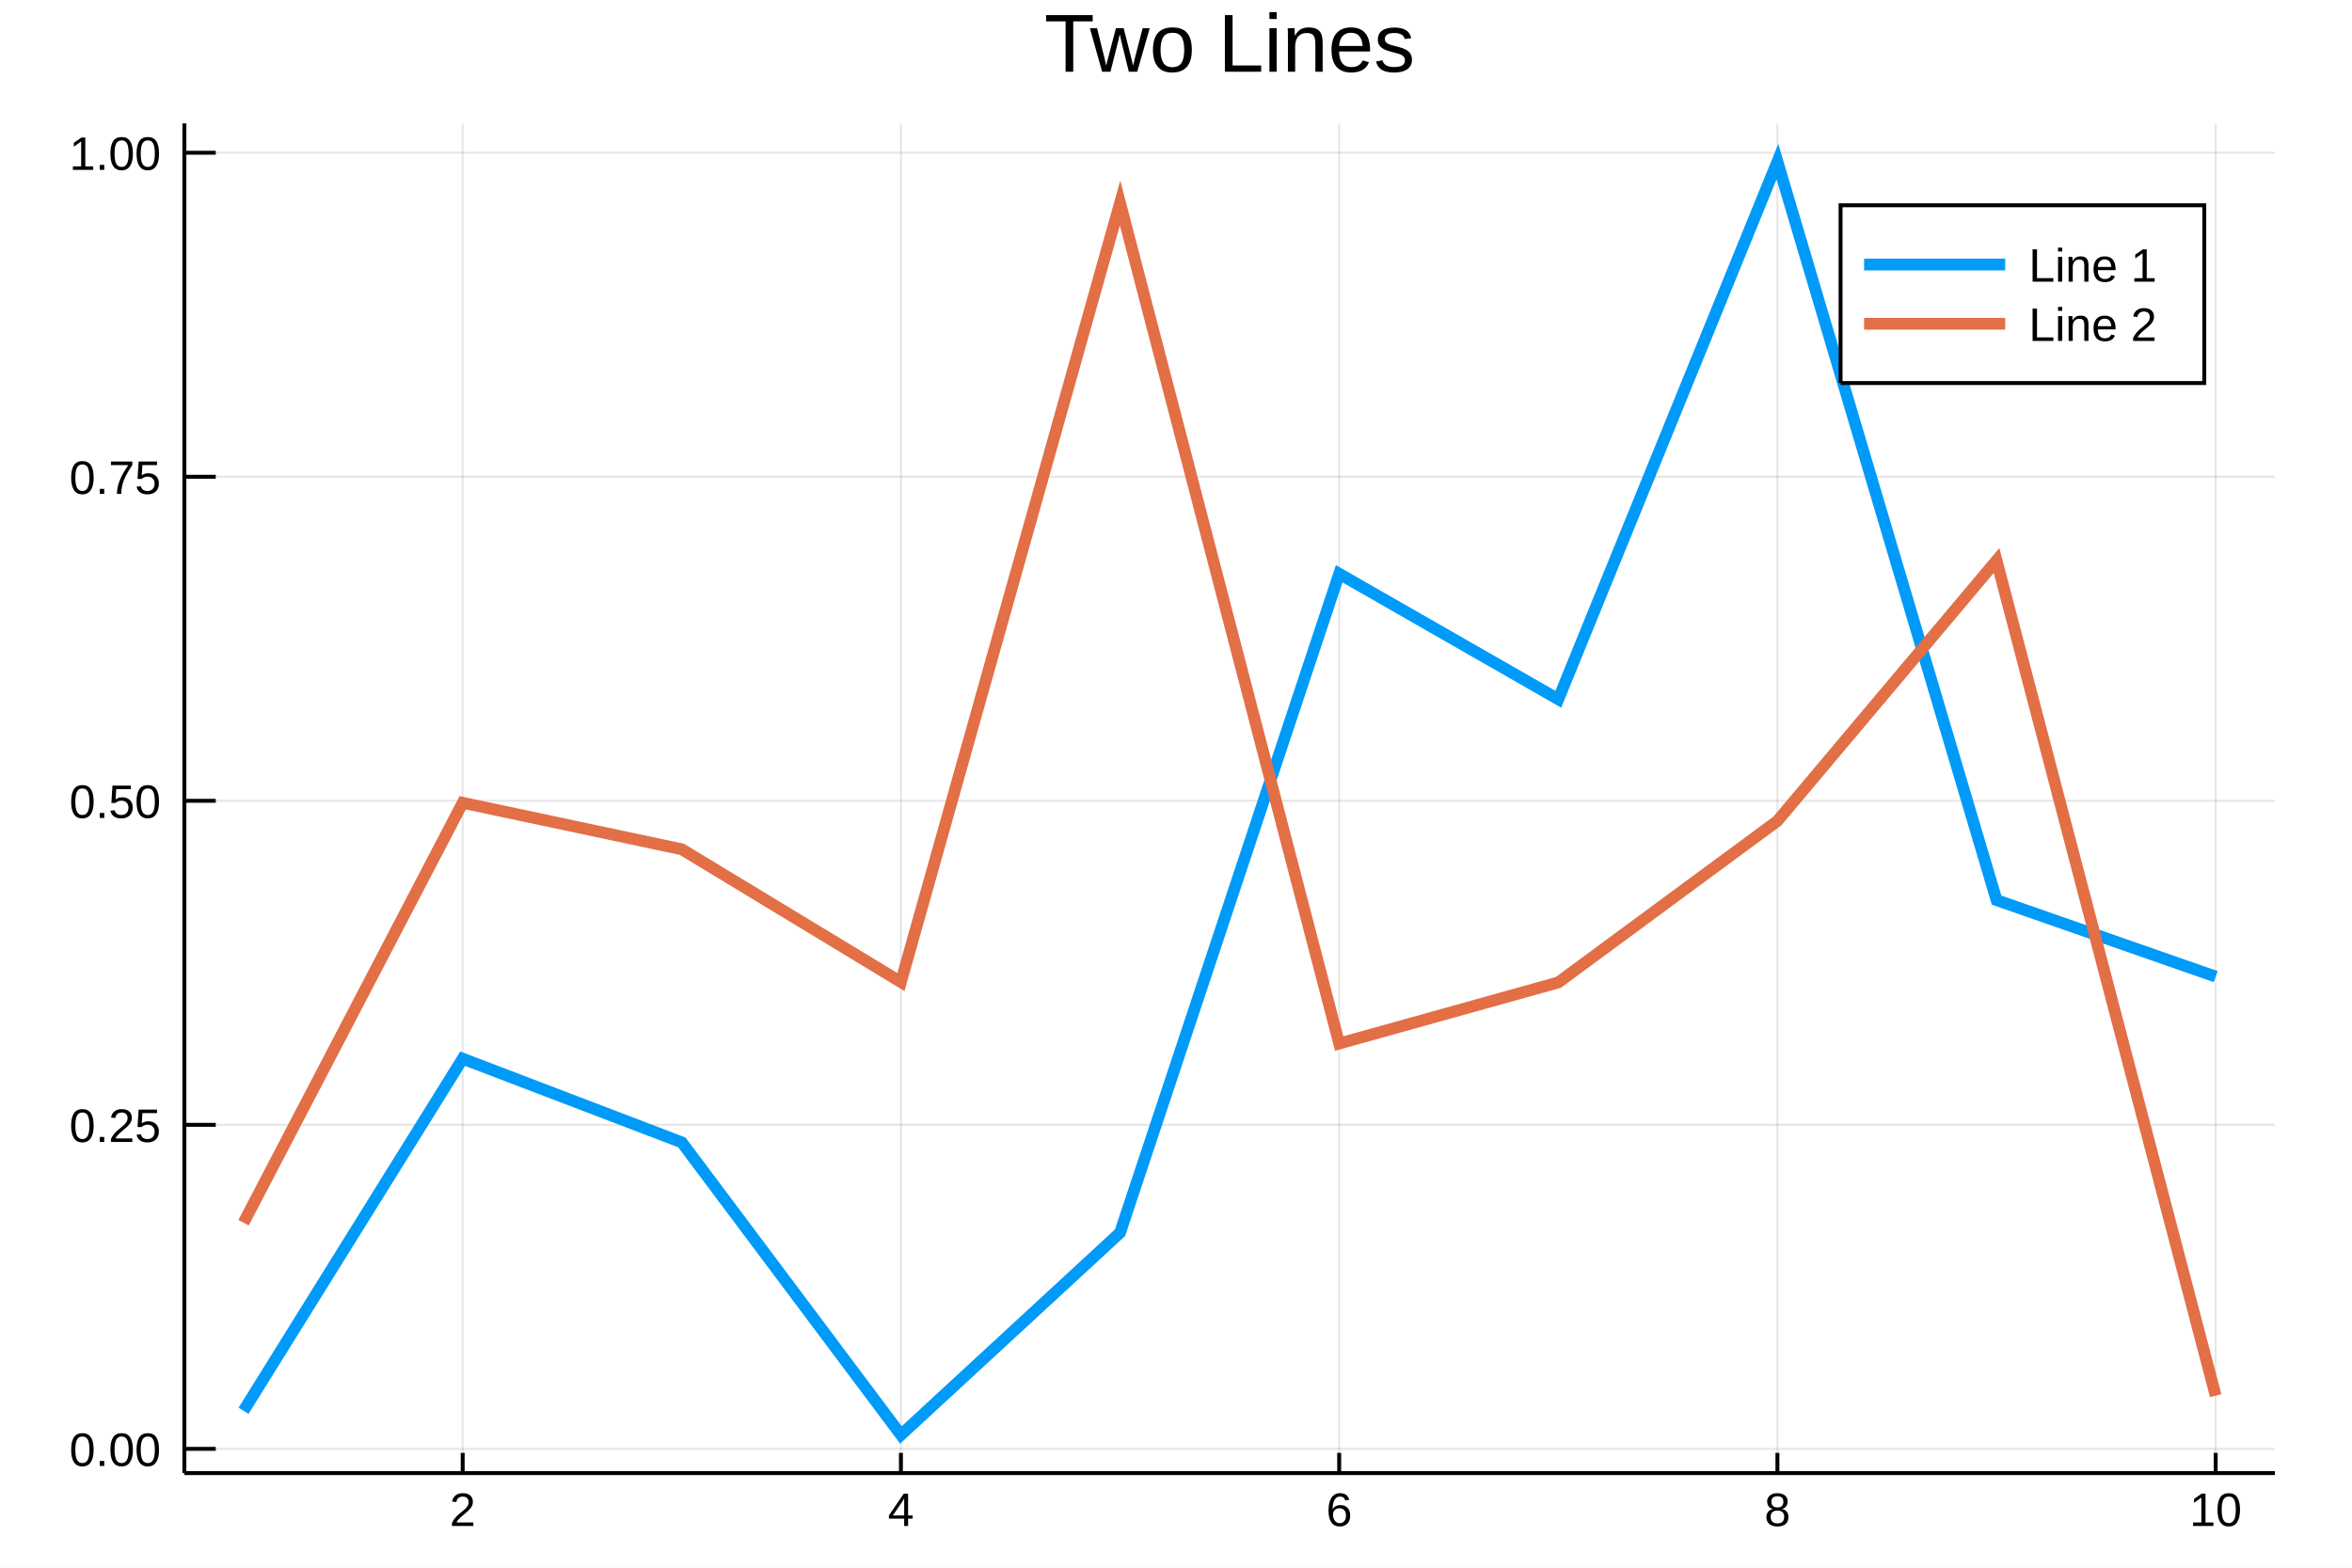
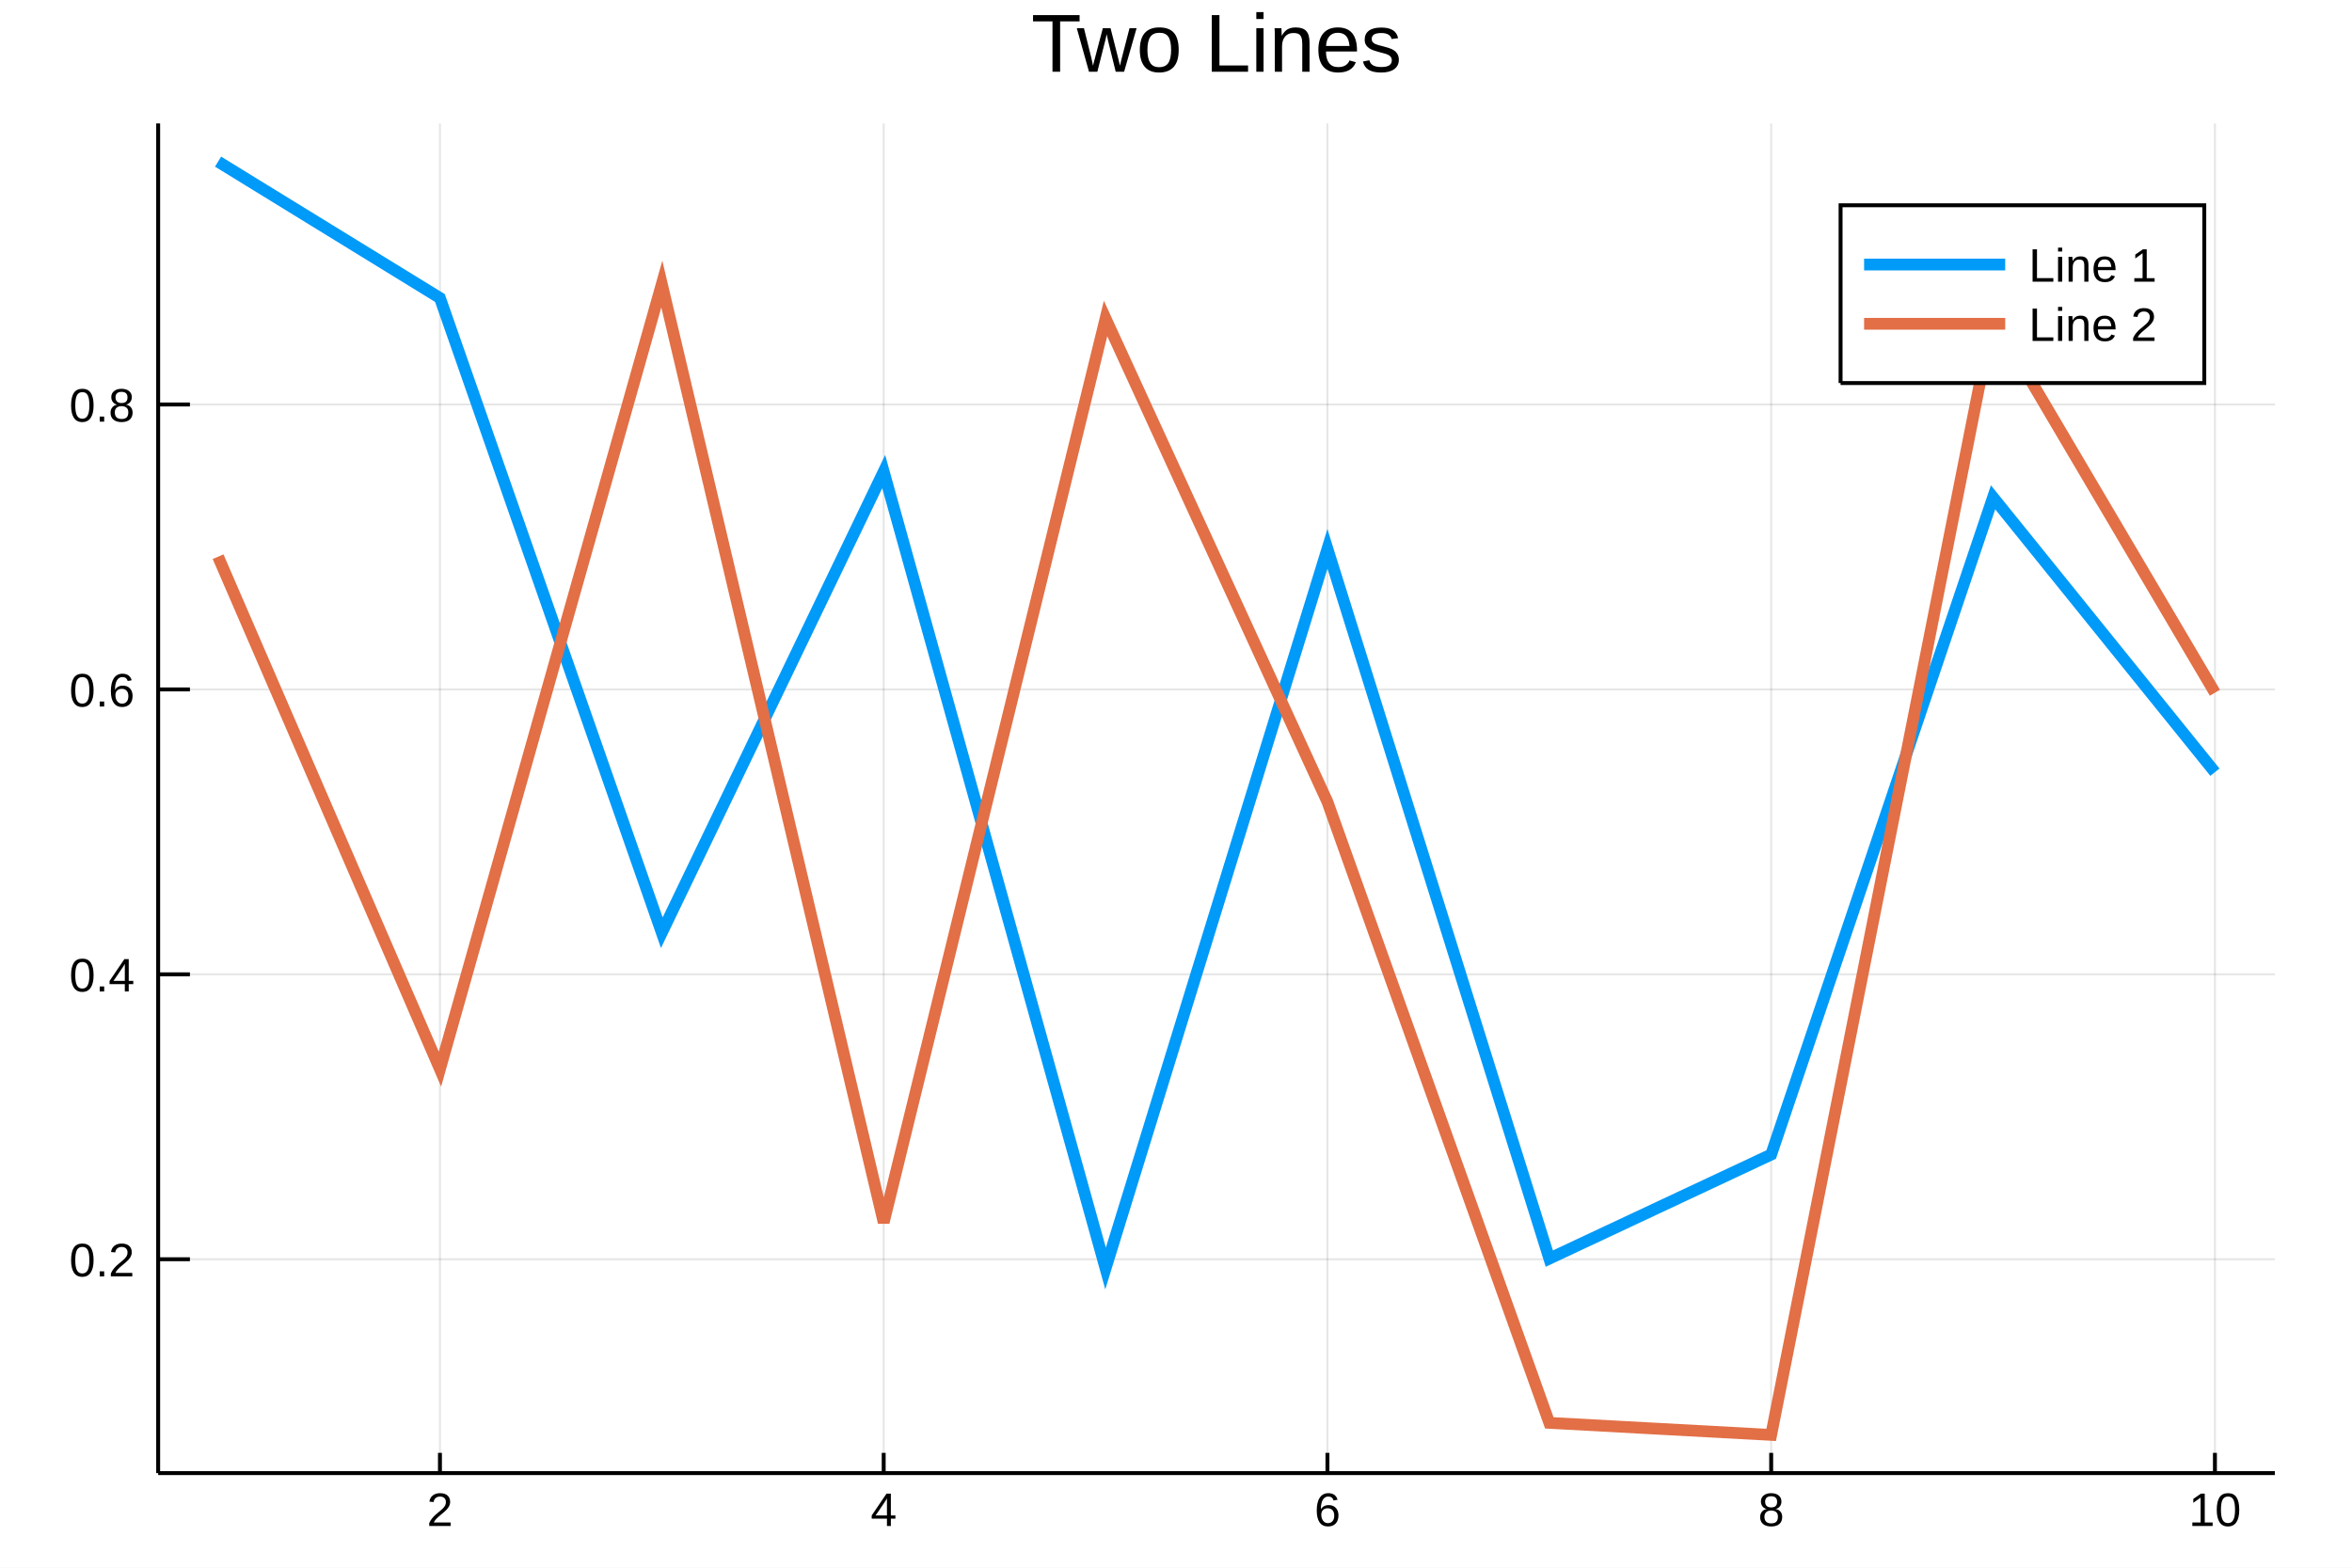
<svg xmlns="http://www.w3.org/2000/svg" width="600" height="400" viewBox="0 0 2400 1600">
  <defs>
-     <clipPath id="clip3600">
+     <clipPath id="clip7500">
      <rect x="0" y="0" width="2000" height="2000" />
    </clipPath>
  </defs>
  <defs>
-     <clipPath id="clip3601">
+     <clipPath id="clip7501">
      <rect x="0" y="0" width="2400" height="1600" />
    </clipPath>
  </defs>
-   <polygon clip-path="url(#clip3601)" points=" 0,1600 2400,1600 2400,0 0,0    " fill="#ffffff" fill-rule="evenodd" fill-opacity="1" />
+   <polygon clip-path="url(#clip7501)" points=" 0,1600 2400,1600 2400,0 0,0    " fill="#ffffff" fill-rule="evenodd" fill-opacity="1" />
  <defs>
-     <clipPath id="clip3602">
+     <clipPath id="clip7502">
      <rect x="480" y="0" width="1681" height="1600" />
    </clipPath>
  </defs>
-   <polygon clip-path="url(#clip3601)" points=" 188.156,1503.47 2321.26,1503.47 2321.26,125.984 188.156,125.984    " fill="#ffffff" fill-rule="evenodd" fill-opacity="1" />
+   <polygon clip-path="url(#clip7501)" points=" 161.394,1503.47 2321.26,1503.47 2321.26,125.984 161.394,125.984    " fill="#ffffff" fill-rule="evenodd" fill-opacity="1" />
  <defs>
-     <clipPath id="clip3603">
-       <rect x="188" y="125" width="2134" height="1378" />
+     <clipPath id="clip7503">
+       <rect x="161" y="125" width="2161" height="1378" />
    </clipPath>
  </defs>
-   <polyline clip-path="url(#clip3603)" style="stroke:#000000; stroke-width:2; stroke-opacity:0.1; fill:none" points="   472.123,1503.47 472.123,125.984    " />
-   <polyline clip-path="url(#clip3603)" style="stroke:#000000; stroke-width:2; stroke-opacity:0.1; fill:none" points="   919.314,1503.47 919.314,125.984    " />
-   <polyline clip-path="url(#clip3603)" style="stroke:#000000; stroke-width:2; stroke-opacity:0.1; fill:none" points="   1366.51,1503.47 1366.51,125.984    " />
-   <polyline clip-path="url(#clip3603)" style="stroke:#000000; stroke-width:2; stroke-opacity:0.1; fill:none" points="   1813.7,1503.47 1813.7,125.984    " />
-   <polyline clip-path="url(#clip3603)" style="stroke:#000000; stroke-width:2; stroke-opacity:0.1; fill:none" points="   2260.89,1503.47 2260.89,125.984    " />
-   <polyline clip-path="url(#clip3603)" style="stroke:#000000; stroke-width:2; stroke-opacity:0.1; fill:none" points="   188.156,1478.72 2321.26,1478.72    " />
-   <polyline clip-path="url(#clip3603)" style="stroke:#000000; stroke-width:2; stroke-opacity:0.1; fill:none" points="   188.156,1148.01 2321.26,1148.01    " />
-   <polyline clip-path="url(#clip3603)" style="stroke:#000000; stroke-width:2; stroke-opacity:0.1; fill:none" points="   188.156,817.303 2321.26,817.303    " />
-   <polyline clip-path="url(#clip3603)" style="stroke:#000000; stroke-width:2; stroke-opacity:0.1; fill:none" points="   188.156,486.592 2321.26,486.592    " />
-   <polyline clip-path="url(#clip3603)" style="stroke:#000000; stroke-width:2; stroke-opacity:0.1; fill:none" points="   188.156,155.882 2321.26,155.882    " />
-   <polyline clip-path="url(#clip3601)" style="stroke:#000000; stroke-width:4; stroke-opacity:1; fill:none" points="   188.156,1503.47 2321.26,1503.47    " />
-   <polyline clip-path="url(#clip3601)" style="stroke:#000000; stroke-width:4; stroke-opacity:1; fill:none" points="   188.156,1503.47 188.156,125.984    " />
-   <polyline clip-path="url(#clip3601)" style="stroke:#000000; stroke-width:4; stroke-opacity:1; fill:none" points="   472.123,1503.47 472.123,1482.81    " />
-   <polyline clip-path="url(#clip3601)" style="stroke:#000000; stroke-width:4; stroke-opacity:1; fill:none" points="   919.314,1503.47 919.314,1482.81    " />
-   <polyline clip-path="url(#clip3601)" style="stroke:#000000; stroke-width:4; stroke-opacity:1; fill:none" points="   1366.51,1503.47 1366.51,1482.81    " />
-   <polyline clip-path="url(#clip3601)" style="stroke:#000000; stroke-width:4; stroke-opacity:1; fill:none" points="   1813.7,1503.47 1813.7,1482.81    " />
-   <polyline clip-path="url(#clip3601)" style="stroke:#000000; stroke-width:4; stroke-opacity:1; fill:none" points="   2260.89,1503.47 2260.89,1482.81    " />
-   <polyline clip-path="url(#clip3601)" style="stroke:#000000; stroke-width:4; stroke-opacity:1; fill:none" points="   188.156,1478.72 220.153,1478.72    " />
-   <polyline clip-path="url(#clip3601)" style="stroke:#000000; stroke-width:4; stroke-opacity:1; fill:none" points="   188.156,1148.01 220.153,1148.01    " />
-   <polyline clip-path="url(#clip3601)" style="stroke:#000000; stroke-width:4; stroke-opacity:1; fill:none" points="   188.156,817.303 220.153,817.303    " />
-   <polyline clip-path="url(#clip3601)" style="stroke:#000000; stroke-width:4; stroke-opacity:1; fill:none" points="   188.156,486.592 220.153,486.592    " />
-   <polyline clip-path="url(#clip3601)" style="stroke:#000000; stroke-width:4; stroke-opacity:1; fill:none" points="   188.156,155.882 220.153,155.882    " />
-   <g clip-path="url(#clip3601)">
-     <text style="fill:#000000; fill-opacity:1; font-family:Arial,Helvetica Neue,Helvetica,sans-serif; font-size:48px; text-anchor:middle;" transform="rotate(0, 472.123, 1557.47)" x="472.123" y="1557.47">2</text>
+   <polyline clip-path="url(#clip7503)" style="stroke:#000000; stroke-width:2; stroke-opacity:0.1; fill:none" points="   448.923,1503.47 448.923,125.984    " />
+   <polyline clip-path="url(#clip7503)" style="stroke:#000000; stroke-width:2; stroke-opacity:0.1; fill:none" points="   901.725,1503.47 901.725,125.984    " />
+   <polyline clip-path="url(#clip7503)" style="stroke:#000000; stroke-width:2; stroke-opacity:0.1; fill:none" points="   1354.53,1503.47 1354.53,125.984    " />
+   <polyline clip-path="url(#clip7503)" style="stroke:#000000; stroke-width:2; stroke-opacity:0.1; fill:none" points="   1807.33,1503.47 1807.33,125.984    " />
+   <polyline clip-path="url(#clip7503)" style="stroke:#000000; stroke-width:2; stroke-opacity:0.1; fill:none" points="   2260.13,1503.47 2260.13,125.984    " />
+   <polyline clip-path="url(#clip7503)" style="stroke:#000000; stroke-width:2; stroke-opacity:0.1; fill:none" points="   161.394,1285.2 2321.26,1285.2    " />
+   <polyline clip-path="url(#clip7503)" style="stroke:#000000; stroke-width:2; stroke-opacity:0.1; fill:none" points="   161.394,994.408 2321.26,994.408    " />
+   <polyline clip-path="url(#clip7503)" style="stroke:#000000; stroke-width:2; stroke-opacity:0.1; fill:none" points="   161.394,703.617 2321.26,703.617    " />
+   <polyline clip-path="url(#clip7503)" style="stroke:#000000; stroke-width:2; stroke-opacity:0.1; fill:none" points="   161.394,412.826 2321.26,412.826    " />
+   <polyline clip-path="url(#clip7501)" style="stroke:#000000; stroke-width:4; stroke-opacity:1; fill:none" points="   161.394,1503.47 2321.26,1503.47    " />
+   <polyline clip-path="url(#clip7501)" style="stroke:#000000; stroke-width:4; stroke-opacity:1; fill:none" points="   161.394,1503.47 161.394,125.984    " />
+   <polyline clip-path="url(#clip7501)" style="stroke:#000000; stroke-width:4; stroke-opacity:1; fill:none" points="   448.923,1503.47 448.923,1482.81    " />
+   <polyline clip-path="url(#clip7501)" style="stroke:#000000; stroke-width:4; stroke-opacity:1; fill:none" points="   901.725,1503.47 901.725,1482.81    " />
+   <polyline clip-path="url(#clip7501)" style="stroke:#000000; stroke-width:4; stroke-opacity:1; fill:none" points="   1354.53,1503.47 1354.53,1482.81    " />
+   <polyline clip-path="url(#clip7501)" style="stroke:#000000; stroke-width:4; stroke-opacity:1; fill:none" points="   1807.33,1503.47 1807.33,1482.81    " />
+   <polyline clip-path="url(#clip7501)" style="stroke:#000000; stroke-width:4; stroke-opacity:1; fill:none" points="   2260.13,1503.47 2260.13,1482.81    " />
+   <polyline clip-path="url(#clip7501)" style="stroke:#000000; stroke-width:4; stroke-opacity:1; fill:none" points="   161.394,1285.2 193.792,1285.2    " />
+   <polyline clip-path="url(#clip7501)" style="stroke:#000000; stroke-width:4; stroke-opacity:1; fill:none" points="   161.394,994.408 193.792,994.408    " />
+   <polyline clip-path="url(#clip7501)" style="stroke:#000000; stroke-width:4; stroke-opacity:1; fill:none" points="   161.394,703.617 193.792,703.617    " />
+   <polyline clip-path="url(#clip7501)" style="stroke:#000000; stroke-width:4; stroke-opacity:1; fill:none" points="   161.394,412.826 193.792,412.826    " />
+   <g clip-path="url(#clip7501)">
+     <text style="fill:#000000; fill-opacity:1; font-family:Arial,Helvetica Neue,Helvetica,sans-serif; font-size:48px; text-anchor:middle;" transform="rotate(0, 448.923, 1557.47)" x="448.923" y="1557.47">2</text>
  </g>
-   <g clip-path="url(#clip3601)">
-     <text style="fill:#000000; fill-opacity:1; font-family:Arial,Helvetica Neue,Helvetica,sans-serif; font-size:48px; text-anchor:middle;" transform="rotate(0, 919.314, 1557.47)" x="919.314" y="1557.47">4</text>
+   <g clip-path="url(#clip7501)">
+     <text style="fill:#000000; fill-opacity:1; font-family:Arial,Helvetica Neue,Helvetica,sans-serif; font-size:48px; text-anchor:middle;" transform="rotate(0, 901.725, 1557.47)" x="901.725" y="1557.47">4</text>
  </g>
-   <g clip-path="url(#clip3601)">
-     <text style="fill:#000000; fill-opacity:1; font-family:Arial,Helvetica Neue,Helvetica,sans-serif; font-size:48px; text-anchor:middle;" transform="rotate(0, 1366.51, 1557.47)" x="1366.51" y="1557.47">6</text>
+   <g clip-path="url(#clip7501)">
+     <text style="fill:#000000; fill-opacity:1; font-family:Arial,Helvetica Neue,Helvetica,sans-serif; font-size:48px; text-anchor:middle;" transform="rotate(0, 1354.53, 1557.47)" x="1354.53" y="1557.47">6</text>
  </g>
-   <g clip-path="url(#clip3601)">
-     <text style="fill:#000000; fill-opacity:1; font-family:Arial,Helvetica Neue,Helvetica,sans-serif; font-size:48px; text-anchor:middle;" transform="rotate(0, 1813.7, 1557.47)" x="1813.7" y="1557.47">8</text>
+   <g clip-path="url(#clip7501)">
+     <text style="fill:#000000; fill-opacity:1; font-family:Arial,Helvetica Neue,Helvetica,sans-serif; font-size:48px; text-anchor:middle;" transform="rotate(0, 1807.33, 1557.47)" x="1807.33" y="1557.47">8</text>
  </g>
-   <g clip-path="url(#clip3601)">
-     <text style="fill:#000000; fill-opacity:1; font-family:Arial,Helvetica Neue,Helvetica,sans-serif; font-size:48px; text-anchor:middle;" transform="rotate(0, 2260.89, 1557.47)" x="2260.89" y="1557.47">10</text>
+   <g clip-path="url(#clip7501)">
+     <text style="fill:#000000; fill-opacity:1; font-family:Arial,Helvetica Neue,Helvetica,sans-serif; font-size:48px; text-anchor:middle;" transform="rotate(0, 2260.13, 1557.47)" x="2260.13" y="1557.47">10</text>
  </g>
-   <g clip-path="url(#clip3601)">
-     <text style="fill:#000000; fill-opacity:1; font-family:Arial,Helvetica Neue,Helvetica,sans-serif; font-size:48px; text-anchor:end;" transform="rotate(0, 164.156, 1496.22)" x="164.156" y="1496.22">0.00</text>
+   <g clip-path="url(#clip7501)">
+     <text style="fill:#000000; fill-opacity:1; font-family:Arial,Helvetica Neue,Helvetica,sans-serif; font-size:48px; text-anchor:end;" transform="rotate(0, 137.394, 1302.7)" x="137.394" y="1302.7">0.2</text>
  </g>
-   <g clip-path="url(#clip3601)">
-     <text style="fill:#000000; fill-opacity:1; font-family:Arial,Helvetica Neue,Helvetica,sans-serif; font-size:48px; text-anchor:end;" transform="rotate(0, 164.156, 1165.51)" x="164.156" y="1165.51">0.25</text>
+   <g clip-path="url(#clip7501)">
+     <text style="fill:#000000; fill-opacity:1; font-family:Arial,Helvetica Neue,Helvetica,sans-serif; font-size:48px; text-anchor:end;" transform="rotate(0, 137.394, 1011.91)" x="137.394" y="1011.91">0.4</text>
  </g>
-   <g clip-path="url(#clip3601)">
-     <text style="fill:#000000; fill-opacity:1; font-family:Arial,Helvetica Neue,Helvetica,sans-serif; font-size:48px; text-anchor:end;" transform="rotate(0, 164.156, 834.803)" x="164.156" y="834.803">0.50</text>
+   <g clip-path="url(#clip7501)">
+     <text style="fill:#000000; fill-opacity:1; font-family:Arial,Helvetica Neue,Helvetica,sans-serif; font-size:48px; text-anchor:end;" transform="rotate(0, 137.394, 721.117)" x="137.394" y="721.117">0.6</text>
  </g>
-   <g clip-path="url(#clip3601)">
-     <text style="fill:#000000; fill-opacity:1; font-family:Arial,Helvetica Neue,Helvetica,sans-serif; font-size:48px; text-anchor:end;" transform="rotate(0, 164.156, 504.092)" x="164.156" y="504.092">0.75</text>
+   <g clip-path="url(#clip7501)">
+     <text style="fill:#000000; fill-opacity:1; font-family:Arial,Helvetica Neue,Helvetica,sans-serif; font-size:48px; text-anchor:end;" transform="rotate(0, 137.394, 430.326)" x="137.394" y="430.326">0.8</text>
  </g>
-   <g clip-path="url(#clip3601)">
-     <text style="fill:#000000; fill-opacity:1; font-family:Arial,Helvetica Neue,Helvetica,sans-serif; font-size:48px; text-anchor:end;" transform="rotate(0, 164.156, 173.382)" x="164.156" y="173.382">1.00</text>
+   <g clip-path="url(#clip7501)">
+     <text style="fill:#000000; fill-opacity:1; font-family:Arial,Helvetica Neue,Helvetica,sans-serif; font-size:84px; text-anchor:middle;" transform="rotate(0, 1241.33, 73.2)" x="1241.33" y="73.2">Two Lines</text>
  </g>
-   <g clip-path="url(#clip3601)">
-     <text style="fill:#000000; fill-opacity:1; font-family:Arial,Helvetica Neue,Helvetica,sans-serif; font-size:84px; text-anchor:middle;" transform="rotate(0, 1254.71, 73.2)" x="1254.71" y="73.2">Two Lines</text>
-   </g>
-   <polyline clip-path="url(#clip3603)" style="stroke:#009af9; stroke-width:12; stroke-opacity:1; fill:none" points="   248.527,1439.86 472.123,1080.51 695.719,1165.93 919.314,1464.49 1142.91,1258.11 1366.51,585.587 1590.1,713.664 1813.7,164.97 2037.29,918.668 2260.89,996.728       " />
-   <polyline clip-path="url(#clip3603)" style="stroke:#e26f46; stroke-width:12; stroke-opacity:1; fill:none" points="   248.527,1247.92 472.123,819.328 695.719,866.806 919.314,1002.3 1142.91,207.167 1366.51,1065.04 1590.1,1002.68 1813.7,837.858 2037.29,572.053 2260.89,1424.42       " />
-   <polygon clip-path="url(#clip3601)" points=" 1878.14,390.944 2249.26,390.944 2249.26,209.504 1878.14,209.504    " fill="#ffffff" fill-rule="evenodd" fill-opacity="1" />
-   <polyline clip-path="url(#clip3601)" style="stroke:#000000; stroke-width:4; stroke-opacity:1; fill:none" points="   1878.14,390.944 2249.26,390.944 2249.26,209.504 1878.14,209.504 1878.14,390.944    " />
-   <polyline clip-path="url(#clip3601)" style="stroke:#009af9; stroke-width:12; stroke-opacity:1; fill:none" points="   1902.14,269.984 2046.14,269.984    " />
-   <g clip-path="url(#clip3601)">
+   <polyline clip-path="url(#clip7503)" style="stroke:#009af9; stroke-width:12; stroke-opacity:1; fill:none" points="   222.522,164.97 448.923,304.156 675.324,951.928 901.725,481.321 1128.13,1294.62 1354.53,560.168 1580.93,1284.54 1807.33,1178.33 2033.73,507.559 2260.13,788.1       " />
+   <polyline clip-path="url(#clip7503)" style="stroke:#e26f46; stroke-width:12; stroke-opacity:1; fill:none" points="   222.522,568.152 448.923,1091.15 675.324,289.896 901.725,1247.63 1128.13,325.049 1354.53,818.412 1580.93,1452.18 1807.33,1464.49 2033.73,323.186 2260.13,707.016       " />
+   <polygon clip-path="url(#clip7501)" points=" 1878.14,390.944 2249.26,390.944 2249.26,209.504 1878.14,209.504    " fill="#ffffff" fill-rule="evenodd" fill-opacity="1" />
+   <polyline clip-path="url(#clip7501)" style="stroke:#000000; stroke-width:4; stroke-opacity:1; fill:none" points="   1878.14,390.944 2249.26,390.944 2249.26,209.504 1878.14,209.504 1878.14,390.944    " />
+   <polyline clip-path="url(#clip7501)" style="stroke:#009af9; stroke-width:12; stroke-opacity:1; fill:none" points="   1902.14,269.984 2046.14,269.984    " />
+   <g clip-path="url(#clip7501)">
    <text style="fill:#000000; fill-opacity:1; font-family:Arial,Helvetica Neue,Helvetica,sans-serif; font-size:48px; text-anchor:start;" transform="rotate(0, 2070.14, 287.484)" x="2070.14" y="287.484">Line 1</text>
  </g>
-   <polyline clip-path="url(#clip3601)" style="stroke:#e26f46; stroke-width:12; stroke-opacity:1; fill:none" points="   1902.14,330.464 2046.14,330.464    " />
-   <g clip-path="url(#clip3601)">
+   <polyline clip-path="url(#clip7501)" style="stroke:#e26f46; stroke-width:12; stroke-opacity:1; fill:none" points="   1902.14,330.464 2046.14,330.464    " />
+   <g clip-path="url(#clip7501)">
    <text style="fill:#000000; fill-opacity:1; font-family:Arial,Helvetica Neue,Helvetica,sans-serif; font-size:48px; text-anchor:start;" transform="rotate(0, 2070.14, 347.964)" x="2070.14" y="347.964">Line 2</text>
  </g>
</svg>
